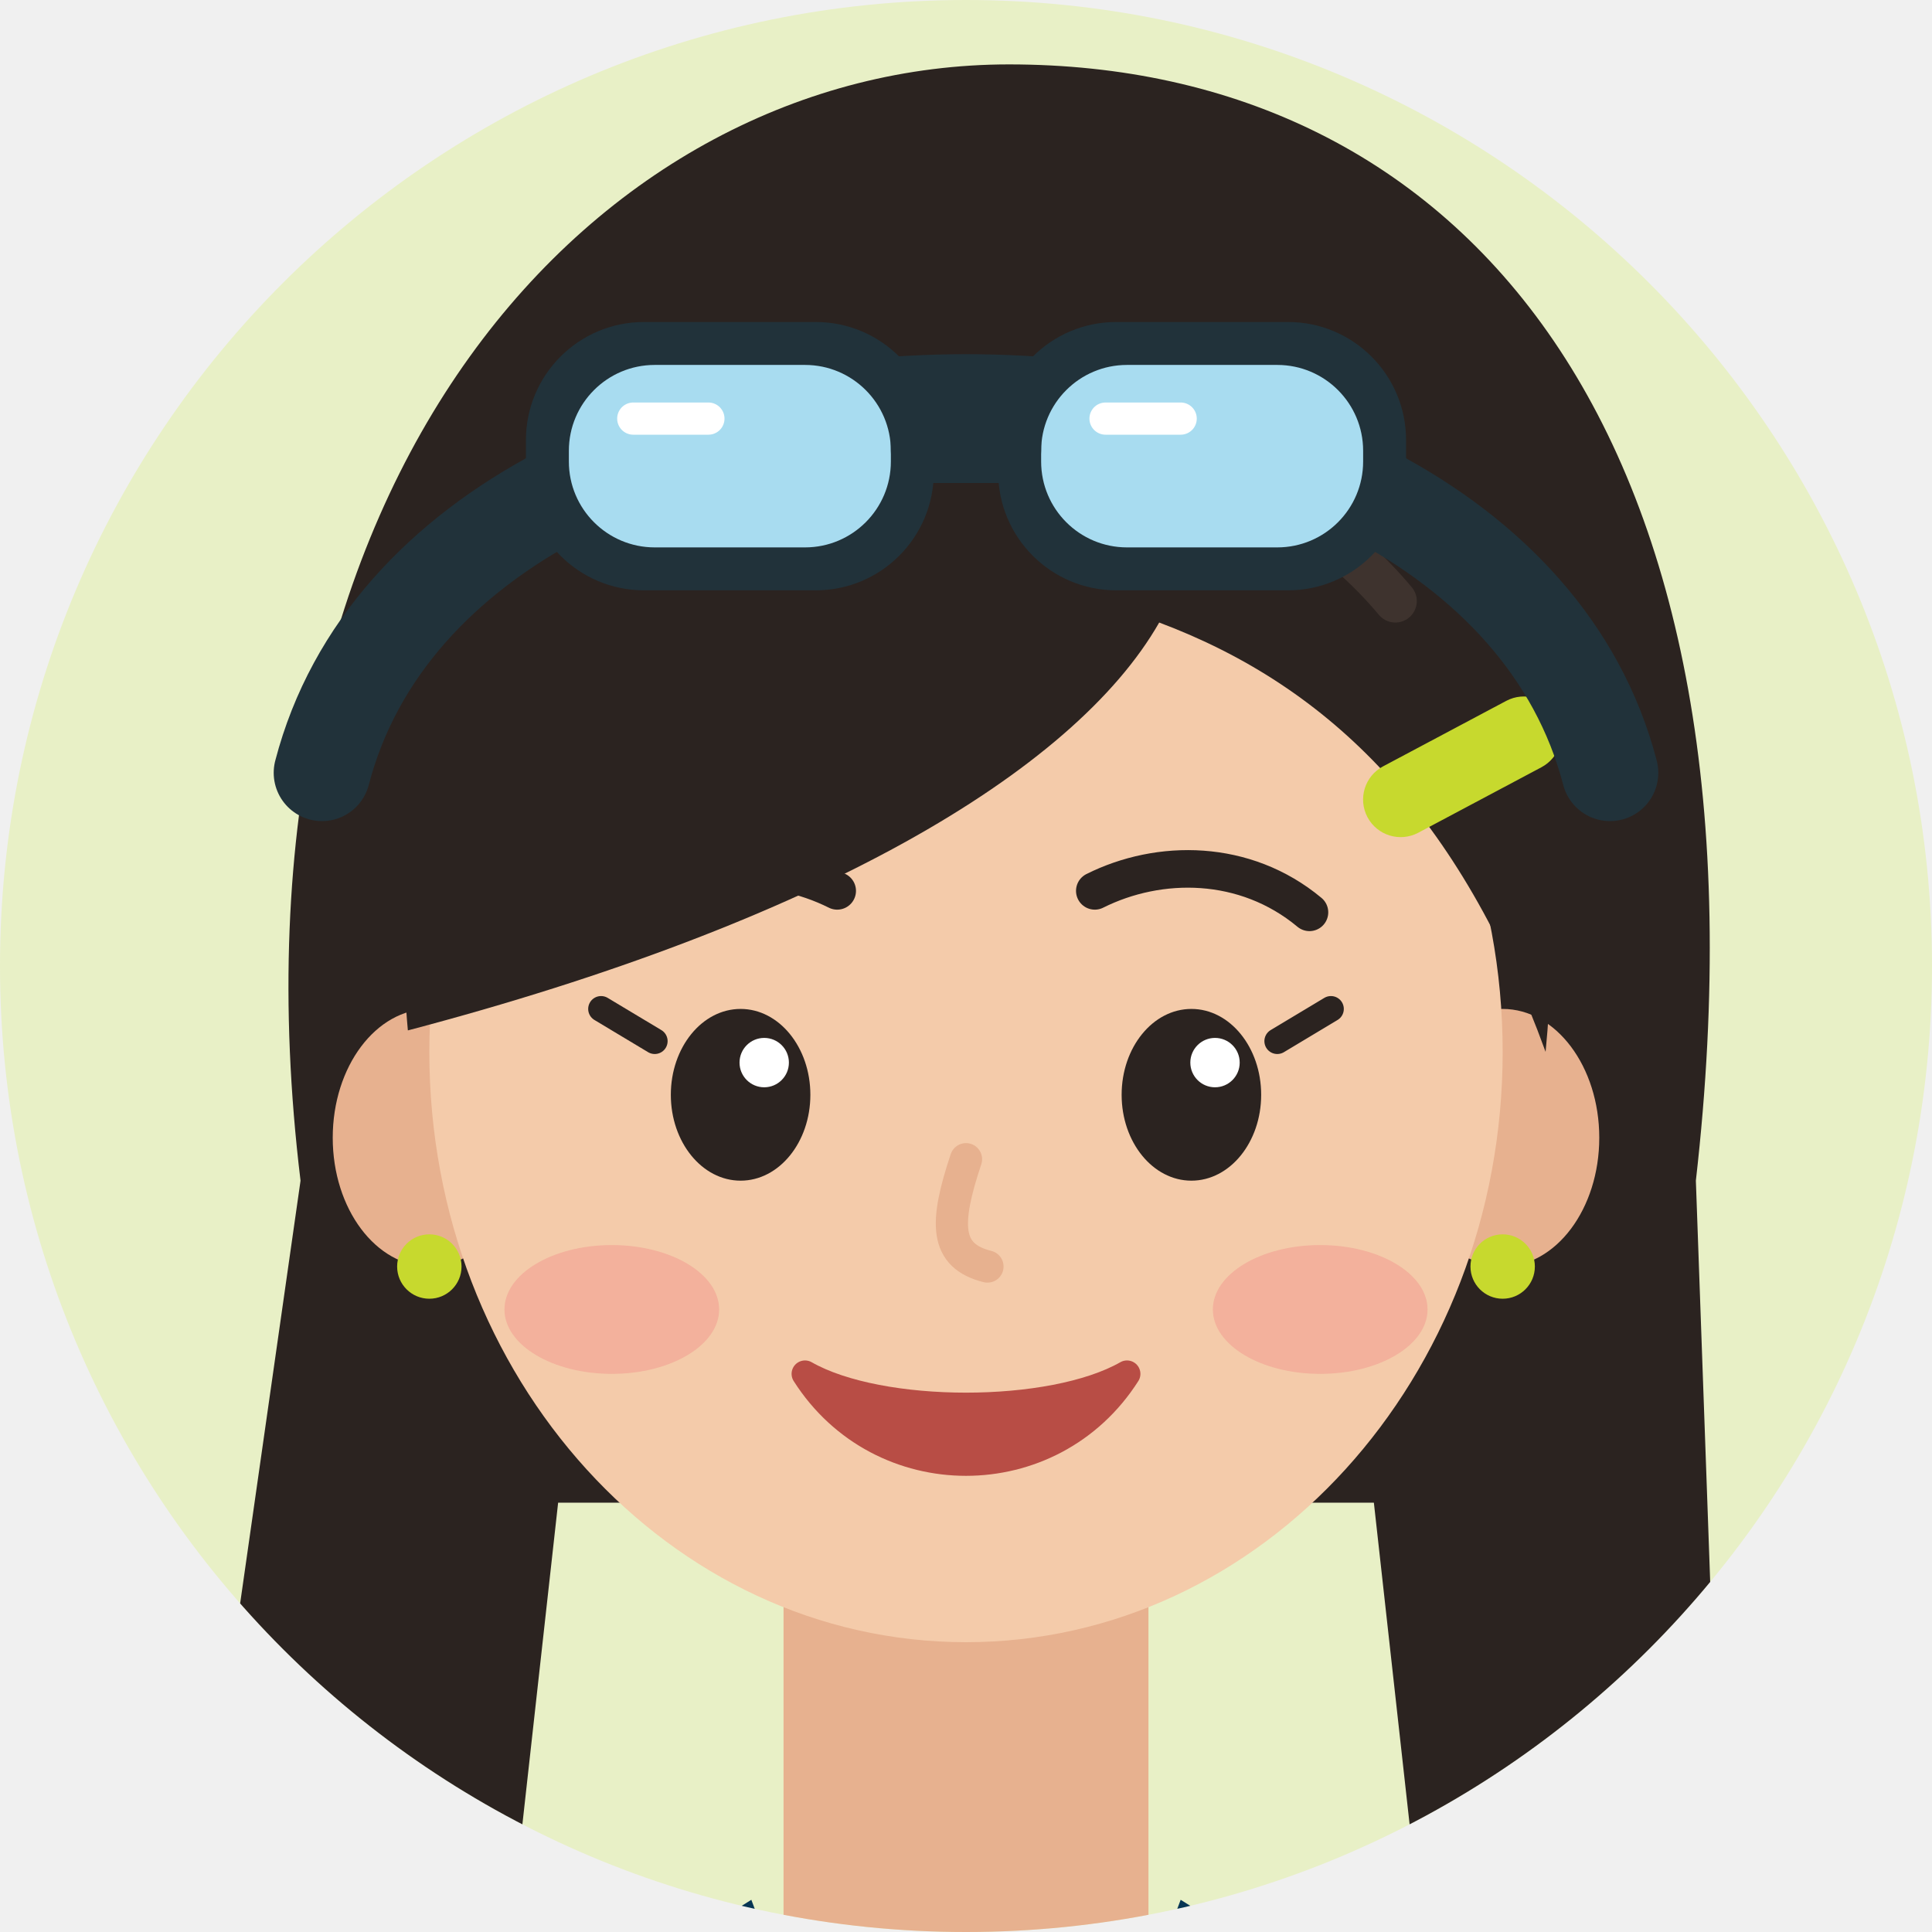
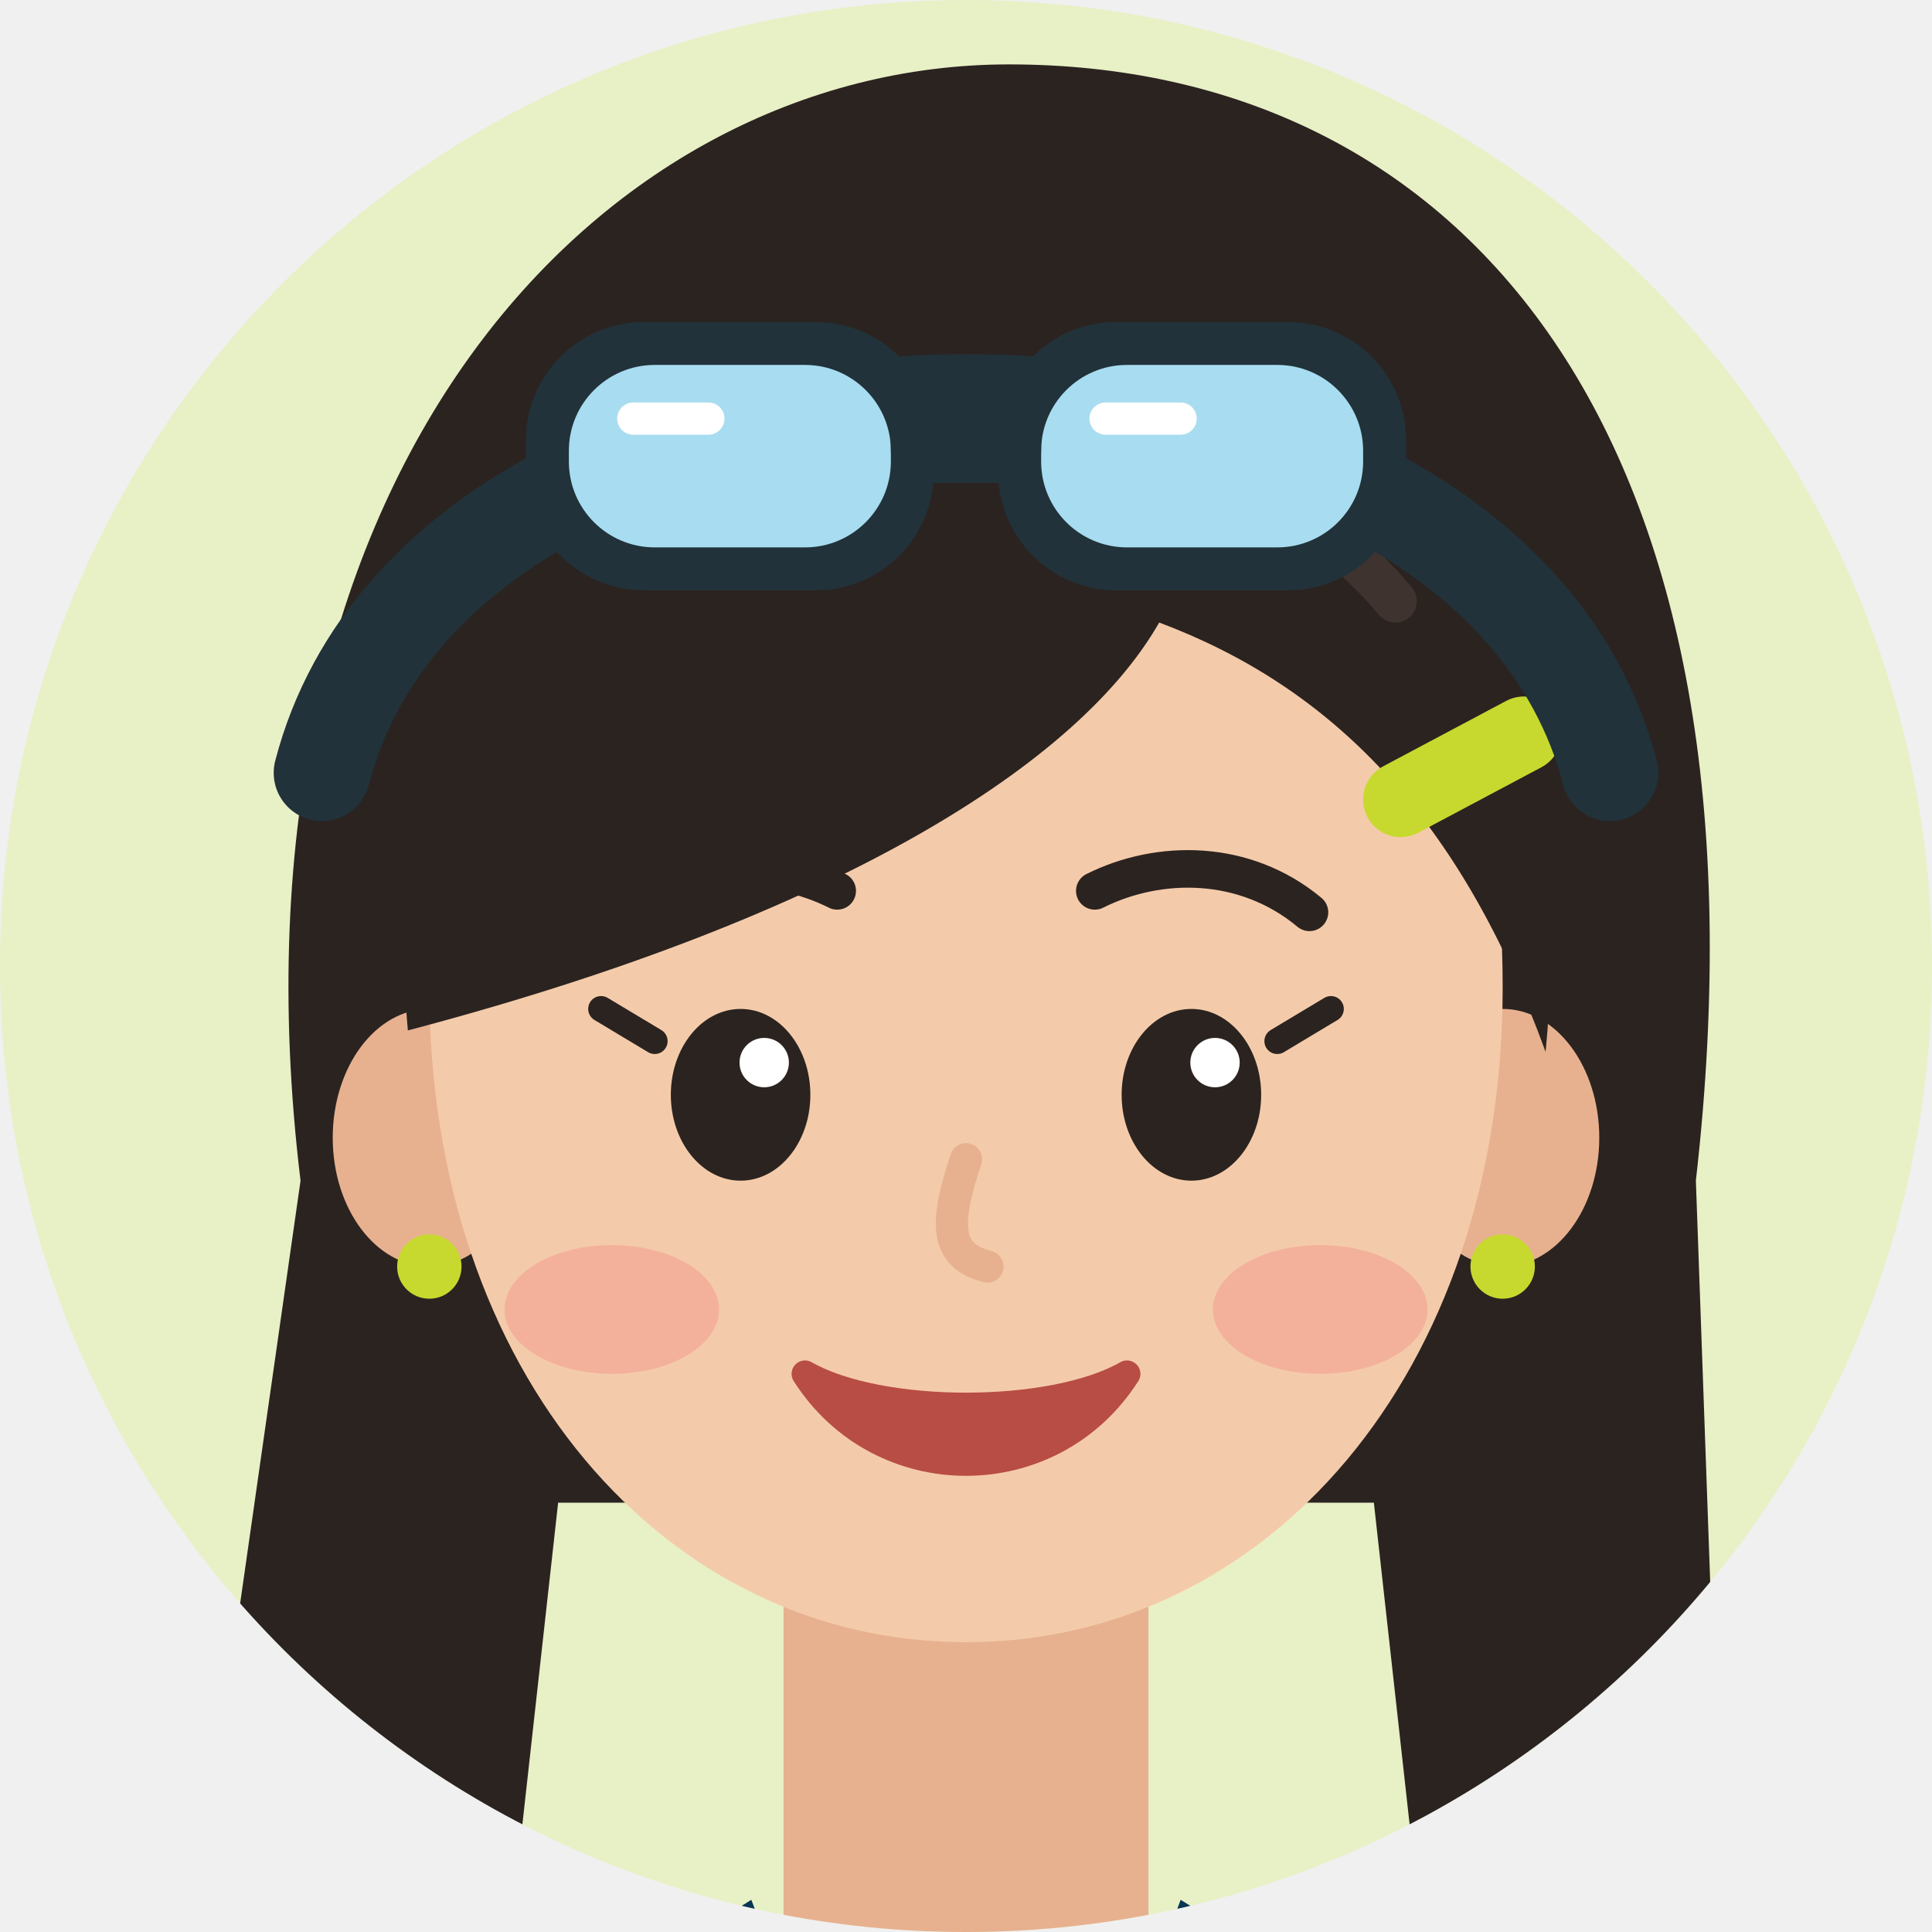
<svg xmlns="http://www.w3.org/2000/svg" viewBox="70 60 180 180" role="img" aria-labelledby="xu-avatar-title">
  <defs>
    <clipPath id="xu-round">
      <circle cx="160" cy="150" r="90" />
    </clipPath>
  </defs>
  <circle cx="160" cy="150" r="90" fill="#E8F0C6" />
  <g clip-path="url(#xu-round)">
    <path d="M98 170 C90 104 126 66 164 66 C206 66 236 100 228 170 L230 226 C230 240 214 246 202 236 L198 200 L122 200 L118 236 C106 246 90 240 90 226 Z" fill="#2B2320" />
    <path d="M143 204 H177 V244 C177 254 143 254 143 244 Z" fill="#E7B18F" />
    <path d="M48 360 V308 C48 272 80 250 120 243 L142 239 C150 256 170 256 178 239 L200 243 C240 250 272 272 272 308 V360 Z" fill="#0B4870" />
    <clipPath id="xu-jacket">
      <path d="M48 360 V308 C48 272 80 250 120 243 L142 239 C150 256 170 256 178 239 L200 243 C240 250 272 272 272 308 V360 Z" />
    </clipPath>
    <g clip-path="url(#xu-jacket)">
      <rect x="40" y="318" width="240" height="13" fill="#C7D92E" />
      <rect x="40" y="318" width="240" height="3" fill="#E4F07A" />
    </g>
    <path d="M140 239 L160 290 L180 239 C172 248 148 248 140 239 Z" fill="#F5F8F9" />
    <path d="M140 237 L124 247 L150 286 L160 290 Z" fill="#083654" />
    <path d="M180 237 L196 247 L170 286 L160 290 Z" fill="#083654" />
    <path d="M160 290 V360" stroke="#083654" stroke-width="3" />
    <path d="M86 262 C96 286 98 312 96 360" fill="none" stroke="#083654" stroke-width="2.5" opacity=".7" />
    <path d="M234 262 C224 286 222 312 224 360" fill="none" stroke="#083654" stroke-width="2.5" opacity=".7" />
    <rect x="96" y="272" width="44" height="22" rx="5" fill="#FFFFFF" />
    <text x="118" y="288" font-family="'Noto Sans TC','PingFang TC','Microsoft JhengHei',sans-serif" font-size="13" font-weight="800" text-anchor="middle" fill="#0B4870">小U</text>
    <circle cx="215" cy="277.5" r="20" fill="#C7D92E" stroke="#FFFFFF" stroke-width="2.5" />
    <path d="M219.4 262.5 L221.3 263.7 L223.6 265.1 L222.3 268.7 L221.2 271.3 L220.2 274.1 L218.9 278.8 L217.3 282.4 L215.9 285.0 L213.6 288.5 L213.3 292.5 L212.1 292.2 L211.1 289.0 L209.3 287.0 L207.9 286.1 L206.4 282.8 L206.6 278.8 L207.5 275.7 L208.7 273.5 L210.3 271.3 L212.3 268.7 L213.8 266.5 L215.5 264.7 L217.3 263.6 Z" fill="#0B4870" stroke="#0B4870" stroke-width="1.6" stroke-linejoin="round" />
    <path d="M247 291 c-4-6 -13-3 -11 4 c1 4 6 7 11 11 c5-4 10-7 11-11 c2-7 -7-10 -11-4 z" fill="#E2574C" stroke="#FFFFFF" stroke-width="2" />
    <ellipse cx="110" cy="166" rx="9" ry="12" fill="#E7B18F" />
    <ellipse cx="210" cy="166" rx="9" ry="12" fill="#E7B18F" />
    <circle cx="110" cy="178" r="3" fill="#C7D92E" />
    <circle cx="210" cy="178" r="3" fill="#C7D92E" />
-     <ellipse cx="160" cy="158" rx="50" ry="55" fill="#F4CBAA" />
+     <path d="M110 152 C110 112 132 100 160 100 C188 100 210 112 210 152 C210 188 188 213 160 213 C132 213 110 188 110 152 Z" fill="#F4CBAA" />
    <path d="M108 156 C104 112 134 88 166 90 C200 92 218 116 214 158 C206 136 194 124 178 118 C170 132 146 146 108 156 Z" fill="#2B2320" />
    <path d="M150 98 C170 96 190 104 200 116" fill="none" stroke="#3E332E" stroke-width="4" stroke-linecap="round" />
    <rect x="196" y="128" width="20" height="7" rx="3.5" fill="#C7D92E" transform="rotate(-28 206 131)" />
    <path d="M100 132 C112 86 208 86 220 132" fill="none" stroke="#21323A" stroke-width="9" stroke-linecap="round" />
    <rect x="119" y="90" width="38" height="25" rx="11" fill="#21323A" />
    <rect x="123" y="94" width="30" height="17" rx="8" fill="#A8DCF0" />
    <path d="M129 99 l7 0" stroke="#FFFFFF" stroke-width="3" stroke-linecap="round" />
    <rect x="163" y="90" width="38" height="25" rx="11" fill="#21323A" />
    <rect x="167" y="94" width="30" height="17" rx="8" fill="#A8DCF0" />
    <path d="M173 99 l7 0" stroke="#FFFFFF" stroke-width="3" stroke-linecap="round" />
    <rect x="153" y="98" width="14" height="7" rx="3" fill="#21323A" />
    <path d="M128 145 C134 140 142 140 148 143" fill="none" stroke="#2B2320" stroke-width="3.5" stroke-linecap="round" />
    <path d="M172 143 C178 140 186 140 192 145" fill="none" stroke="#2B2320" stroke-width="3.5" stroke-linecap="round" />
    <ellipse cx="139" cy="162" rx="6.5" ry="8" fill="#2B2320" />
    <circle cx="141.2" cy="159" r="2.3" fill="#FFFFFF" />
    <ellipse cx="181" cy="162" rx="6.5" ry="8" fill="#2B2320" />
    <circle cx="183.2" cy="159" r="2.3" fill="#FFFFFF" />
    <path d="M131 157 l-5 -3" stroke="#2B2320" stroke-width="2.4" stroke-linecap="round" />
    <path d="M189 157 l5 -3" stroke="#2B2320" stroke-width="2.4" stroke-linecap="round" />
    <path d="M160 168 C158 174 158 177 162 178" fill="none" stroke="#E7B18F" stroke-width="3" stroke-linecap="round" />
    <ellipse cx="127" cy="182" rx="10" ry="6" fill="#F29B8F" opacity=".55" />
    <ellipse cx="193" cy="182" rx="10" ry="6" fill="#F29B8F" opacity=".55" />
    <path d="M145 188 C152 199 168 199 175 188 C168 192 152 192 145 188 Z" fill="#B84D45" stroke="#B84D45" stroke-width="2.5" stroke-linejoin="round" />
  </g>
</svg>
